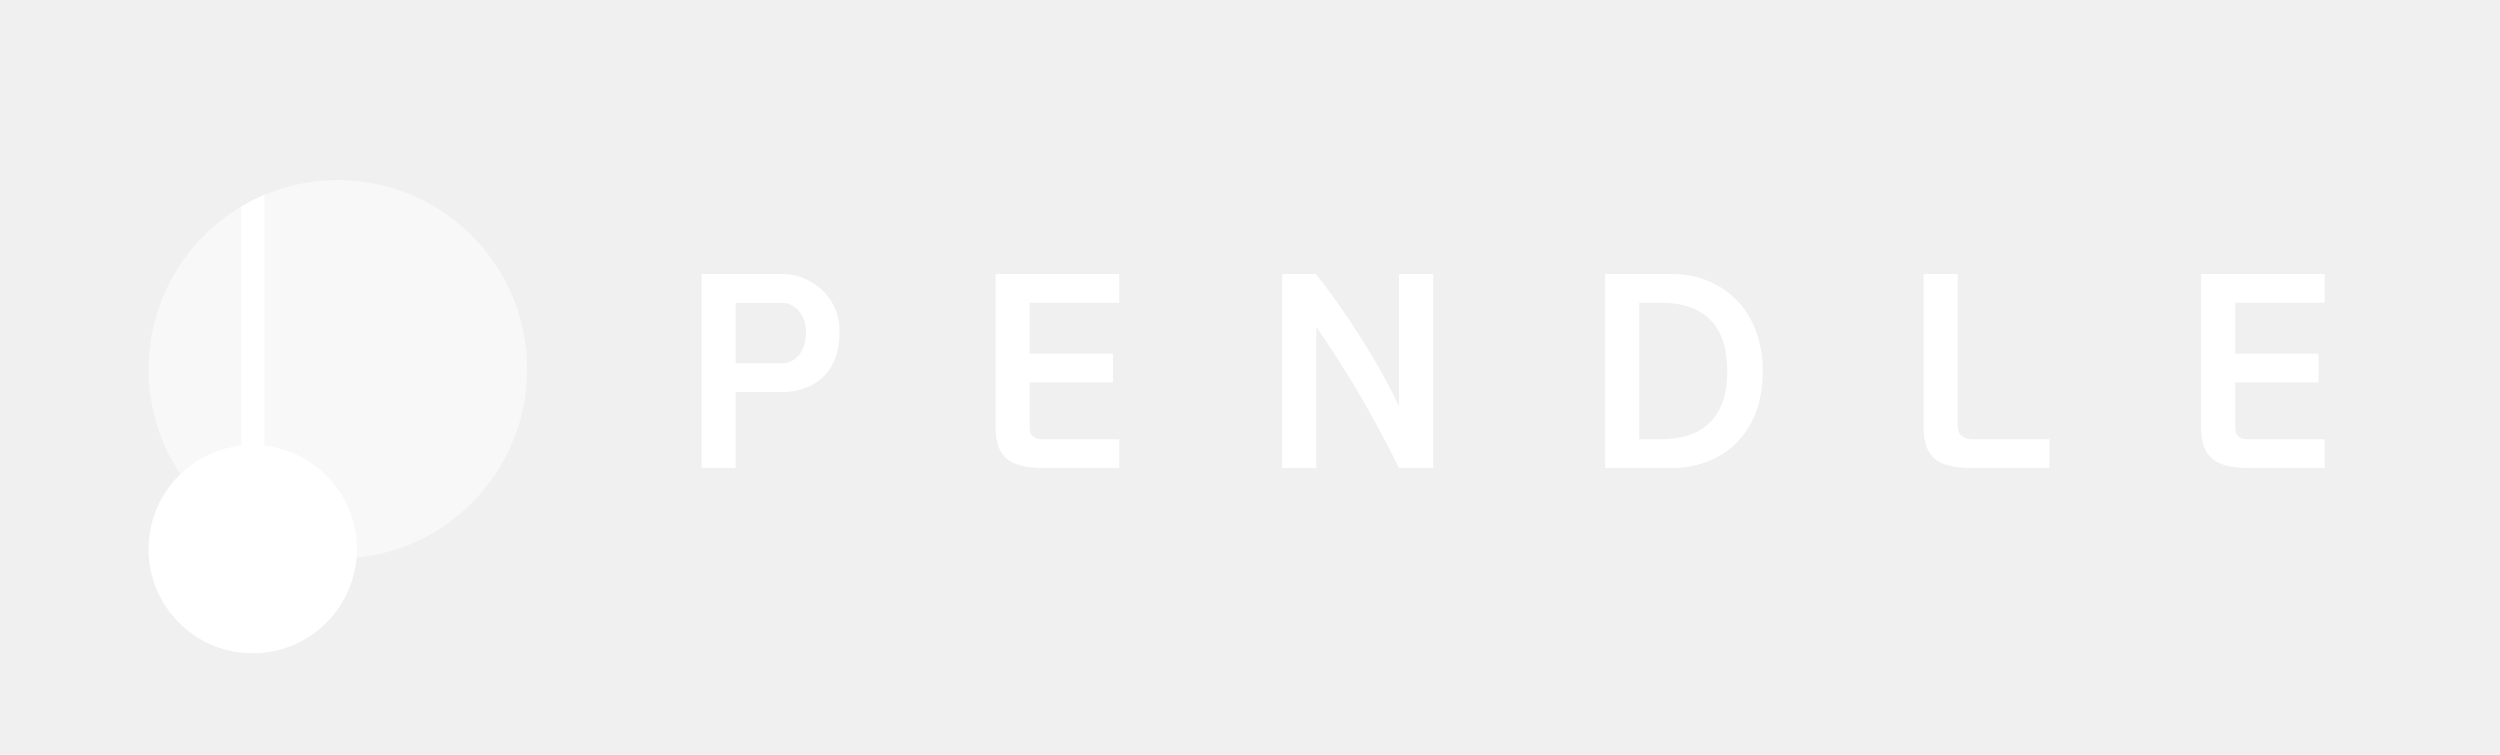
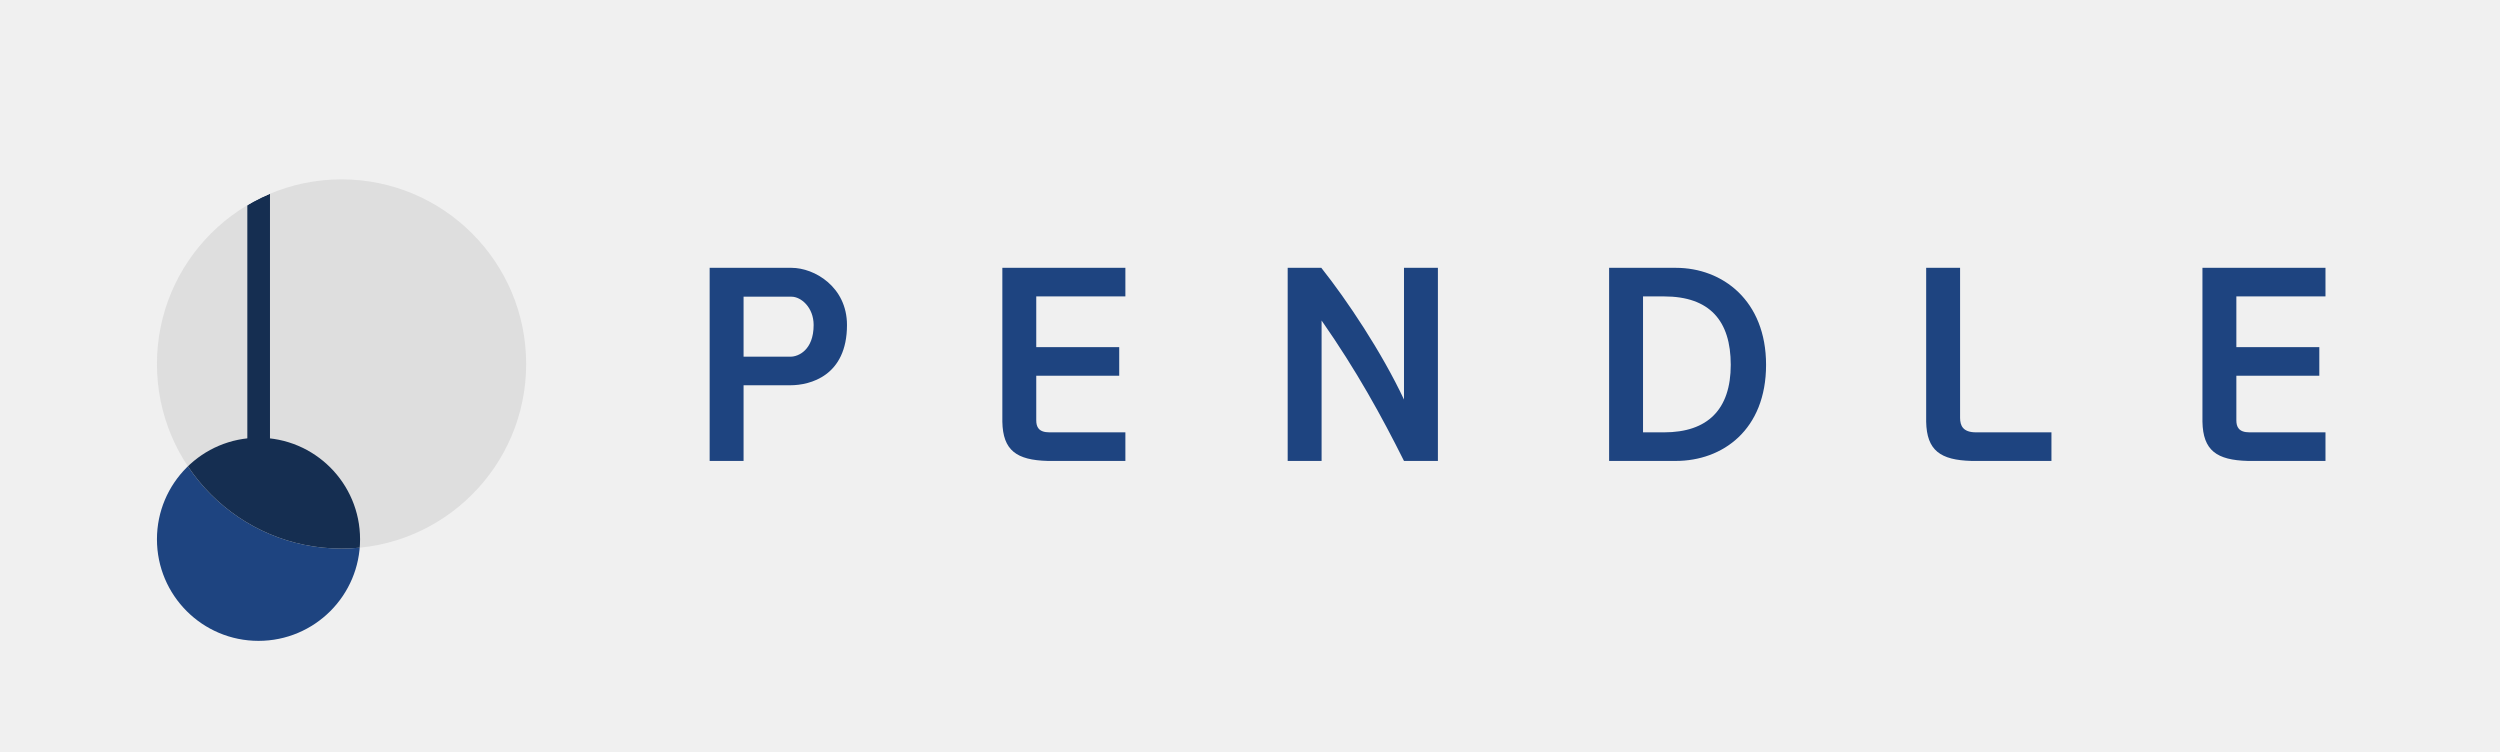
- <svg xmlns="http://www.w3.org/2000/svg" width="222" height="67" viewBox="0 0 222 67" fill="none">
-   <circle cx="30" cy="32.798" r="16.809" fill="white" fill-opacity="0.5" />
-   <circle cx="22.438" cy="48.764" r="9.248" fill="white" />
-   <mask id="mask0_2584_2118" style="mask-type:alpha" maskUnits="userSpaceOnUse" x="21" y="16" width="3" height="26">
-     <path fill-rule="evenodd" clip-rule="evenodd" d="M21.421 41.725L21.421 16.942L23.482 16.942L23.482 41.725L21.421 41.725Z" fill="white" />
+ <svg xmlns="http://www.w3.org/2000/svg" width="223" height="67" viewBox="0 0 223 67" fill="none">
+   <path d="M70.501 34.365H66.326V41.115H63.301V23.89H70.601C72.651 23.89 75.551 25.59 75.551 28.99C75.551 33.54 72.251 34.365 70.501 34.365ZM66.326 31.815H70.526C71.201 31.815 72.576 31.24 72.576 28.99C72.576 27.415 71.451 26.465 70.601 26.465H66.326V31.815ZM92.434 33.515V37.49C92.434 38.065 92.634 38.565 93.609 38.565H100.384V41.115H93.459C90.684 41.04 89.459 40.19 89.409 37.615V23.89H100.384V26.44H92.434V30.965H99.834V33.515H92.434ZM117.886 28.59V41.115H114.861V23.89H117.861C120.161 26.79 123.236 31.39 125.236 35.64V23.89H128.261V41.115H125.236C123.236 37.115 121.011 33.065 117.886 28.59ZM149.483 41.115H143.533V23.89H149.483C153.658 23.89 157.533 26.815 157.533 32.54C157.533 38.34 153.658 41.115 149.483 41.115ZM146.558 38.565H148.433C152.333 38.565 154.383 36.515 154.383 32.54C154.383 28.615 152.508 26.44 148.433 26.44H146.558V38.565ZM174.839 23.89V37.265C174.839 37.965 175.089 38.565 176.264 38.565H182.989V41.115H175.864C173.089 41.04 171.864 40.19 171.814 37.615V23.89H174.839ZM199.483 33.515V37.49C199.483 38.065 199.683 38.565 200.658 38.565H207.433V41.115H200.508C197.733 41.04 196.508 40.19 196.458 37.615V23.89H207.433V26.44H199.483V30.965H206.883V33.515H199.483Z" fill="#1E4480" />
+   <circle cx="23.059" cy="48.106" r="9.059" fill="#1E4480" />
+   <mask id="mask0_2584_2199" style="mask-type:alpha" maskUnits="userSpaceOnUse" x="22" y="16" width="3" height="26">
+     <path fill-rule="evenodd" clip-rule="evenodd" d="M22.062 41.212L22.062 16.934L24.082 16.934L24.082 41.212L22.062 41.212Z" fill="white" />
  </mask>
-   <g mask="url(#mask0_2584_2118)">
-     <path d="M46.81 32.798C46.81 42.082 39.284 49.608 30 49.608C20.716 49.608 13.191 42.082 13.191 32.798C13.191 23.515 20.716 15.989 30 15.989C39.284 15.989 46.81 23.515 46.81 32.798Z" fill="white" />
+   <g mask="url(#mask0_2584_2199)">
+     <path d="M46.933 32.467C46.933 41.561 39.561 48.933 30.467 48.933C21.372 48.933 14 41.561 14 32.467C14 23.372 21.372 16 30.467 16C39.561 16 46.933 23.372 46.933 32.467Z" fill="white" />
  </g>
-   <path d="M69.501 34.809H65.326V41.559H62.301V24.334H69.601C71.651 24.334 74.551 26.034 74.551 29.434C74.551 33.984 71.251 34.809 69.501 34.809ZM65.326 32.259H69.526C70.201 32.259 71.576 31.684 71.576 29.434C71.576 27.859 70.451 26.909 69.601 26.909H65.326V32.259ZM91.434 33.959V37.934C91.434 38.509 91.634 39.009 92.609 39.009H99.384V41.559H92.459C89.684 41.484 88.459 40.634 88.409 38.059V24.334H99.384V26.884H91.434V31.409H98.834V33.959H91.434ZM116.886 29.034V41.559H113.861V24.334H116.861C119.161 27.234 122.236 31.834 124.236 36.084V24.334H127.261V41.559H124.236C122.236 37.559 120.011 33.509 116.886 29.034ZM148.483 41.559H142.533V24.334H148.483C152.658 24.334 156.533 27.259 156.533 32.984C156.533 38.784 152.658 41.559 148.483 41.559ZM145.558 39.009H147.433C151.333 39.009 153.383 36.959 153.383 32.984C153.383 29.059 151.508 26.884 147.433 26.884H145.558V39.009ZM173.839 24.334V37.709C173.839 38.409 174.089 39.009 175.264 39.009H181.989V41.559H174.864C172.089 41.484 170.864 40.634 170.814 38.059V24.334H173.839ZM198.483 33.959V37.934C198.483 38.509 198.683 39.009 199.658 39.009H206.433V41.559H199.508C196.733 41.484 195.508 40.634 195.458 38.059V24.334H206.433V26.884H198.483V31.409H205.883V33.959H198.483Z" fill="white" />
+   <circle cx="30.467" cy="32.467" r="16.467" fill="#DEDEDE" />
+   <mask id="mask1_2584_2199" style="mask-type:alpha" maskUnits="userSpaceOnUse" x="14" y="16" width="33" height="33">
+     <circle cx="30.467" cy="32.467" r="16.467" fill="#DEDEDE" />
+   </mask>
+   <g mask="url(#mask1_2584_2199)">
+     <circle cx="23.059" cy="48.106" r="9.059" fill="#152E51" />
+     <mask id="mask2_2584_2199" style="mask-type:alpha" maskUnits="userSpaceOnUse" x="22" y="16" width="3" height="26">
+       <path fill-rule="evenodd" clip-rule="evenodd" d="M22.062 41.212L22.062 16.934L24.082 16.934L24.082 41.212L22.062 41.212Z" fill="#152E51" />
+     </mask>
+     <g mask="url(#mask2_2584_2199)">
+       <path d="M46.933 32.467C46.933 41.561 39.561 48.933 30.467 48.933C21.372 48.933 14 41.561 14 32.467C14 23.372 21.372 16 30.467 16C39.561 16 46.933 23.372 46.933 32.467Z" fill="#152E51" />
+     </g>
+   </g>
</svg>
